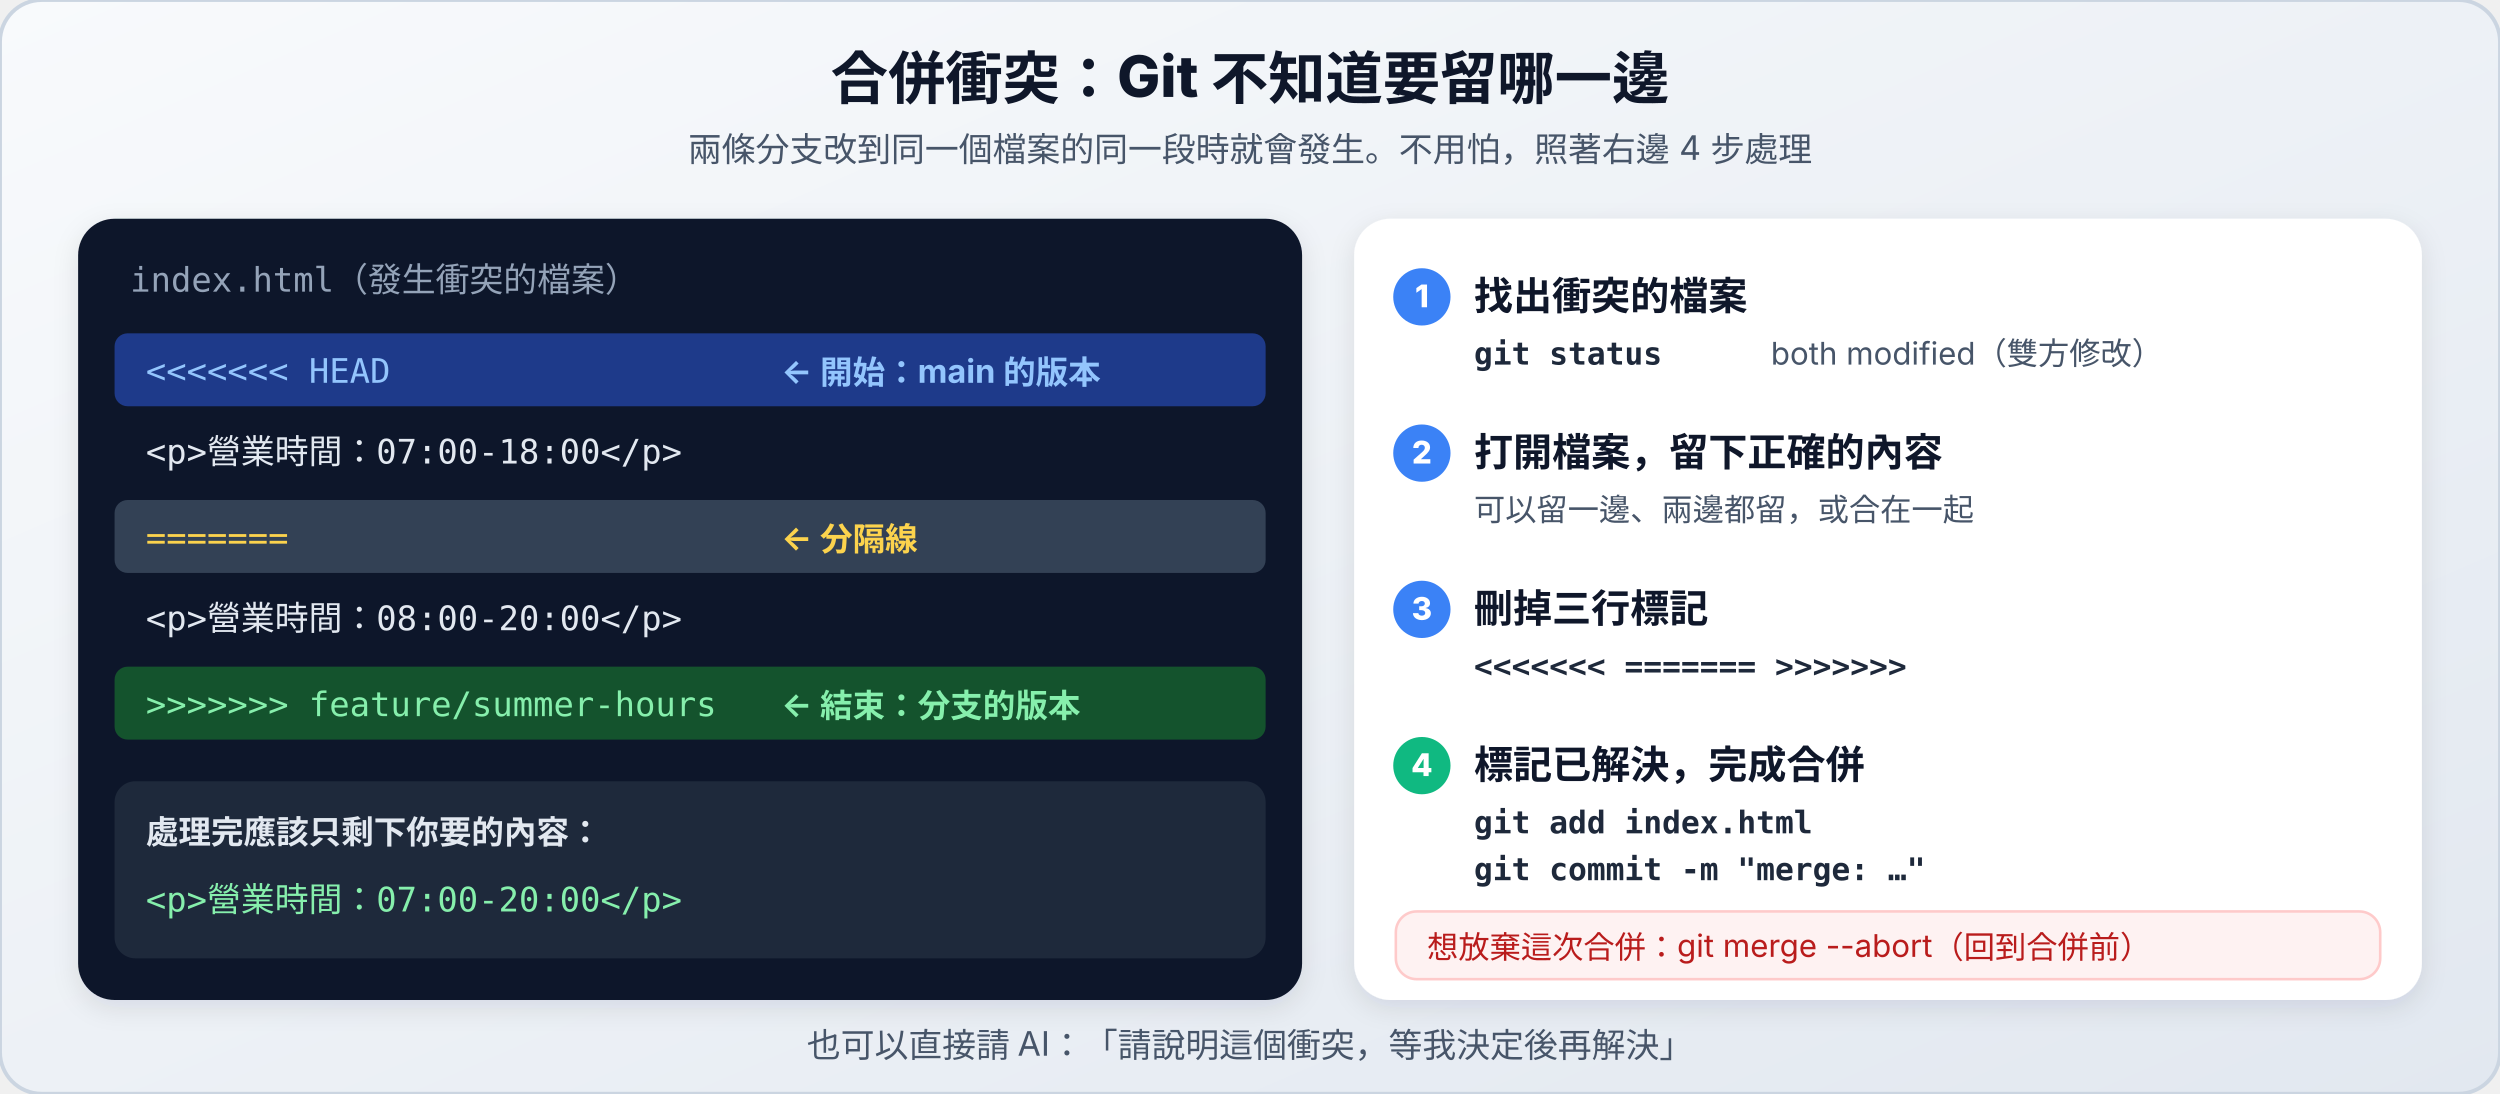
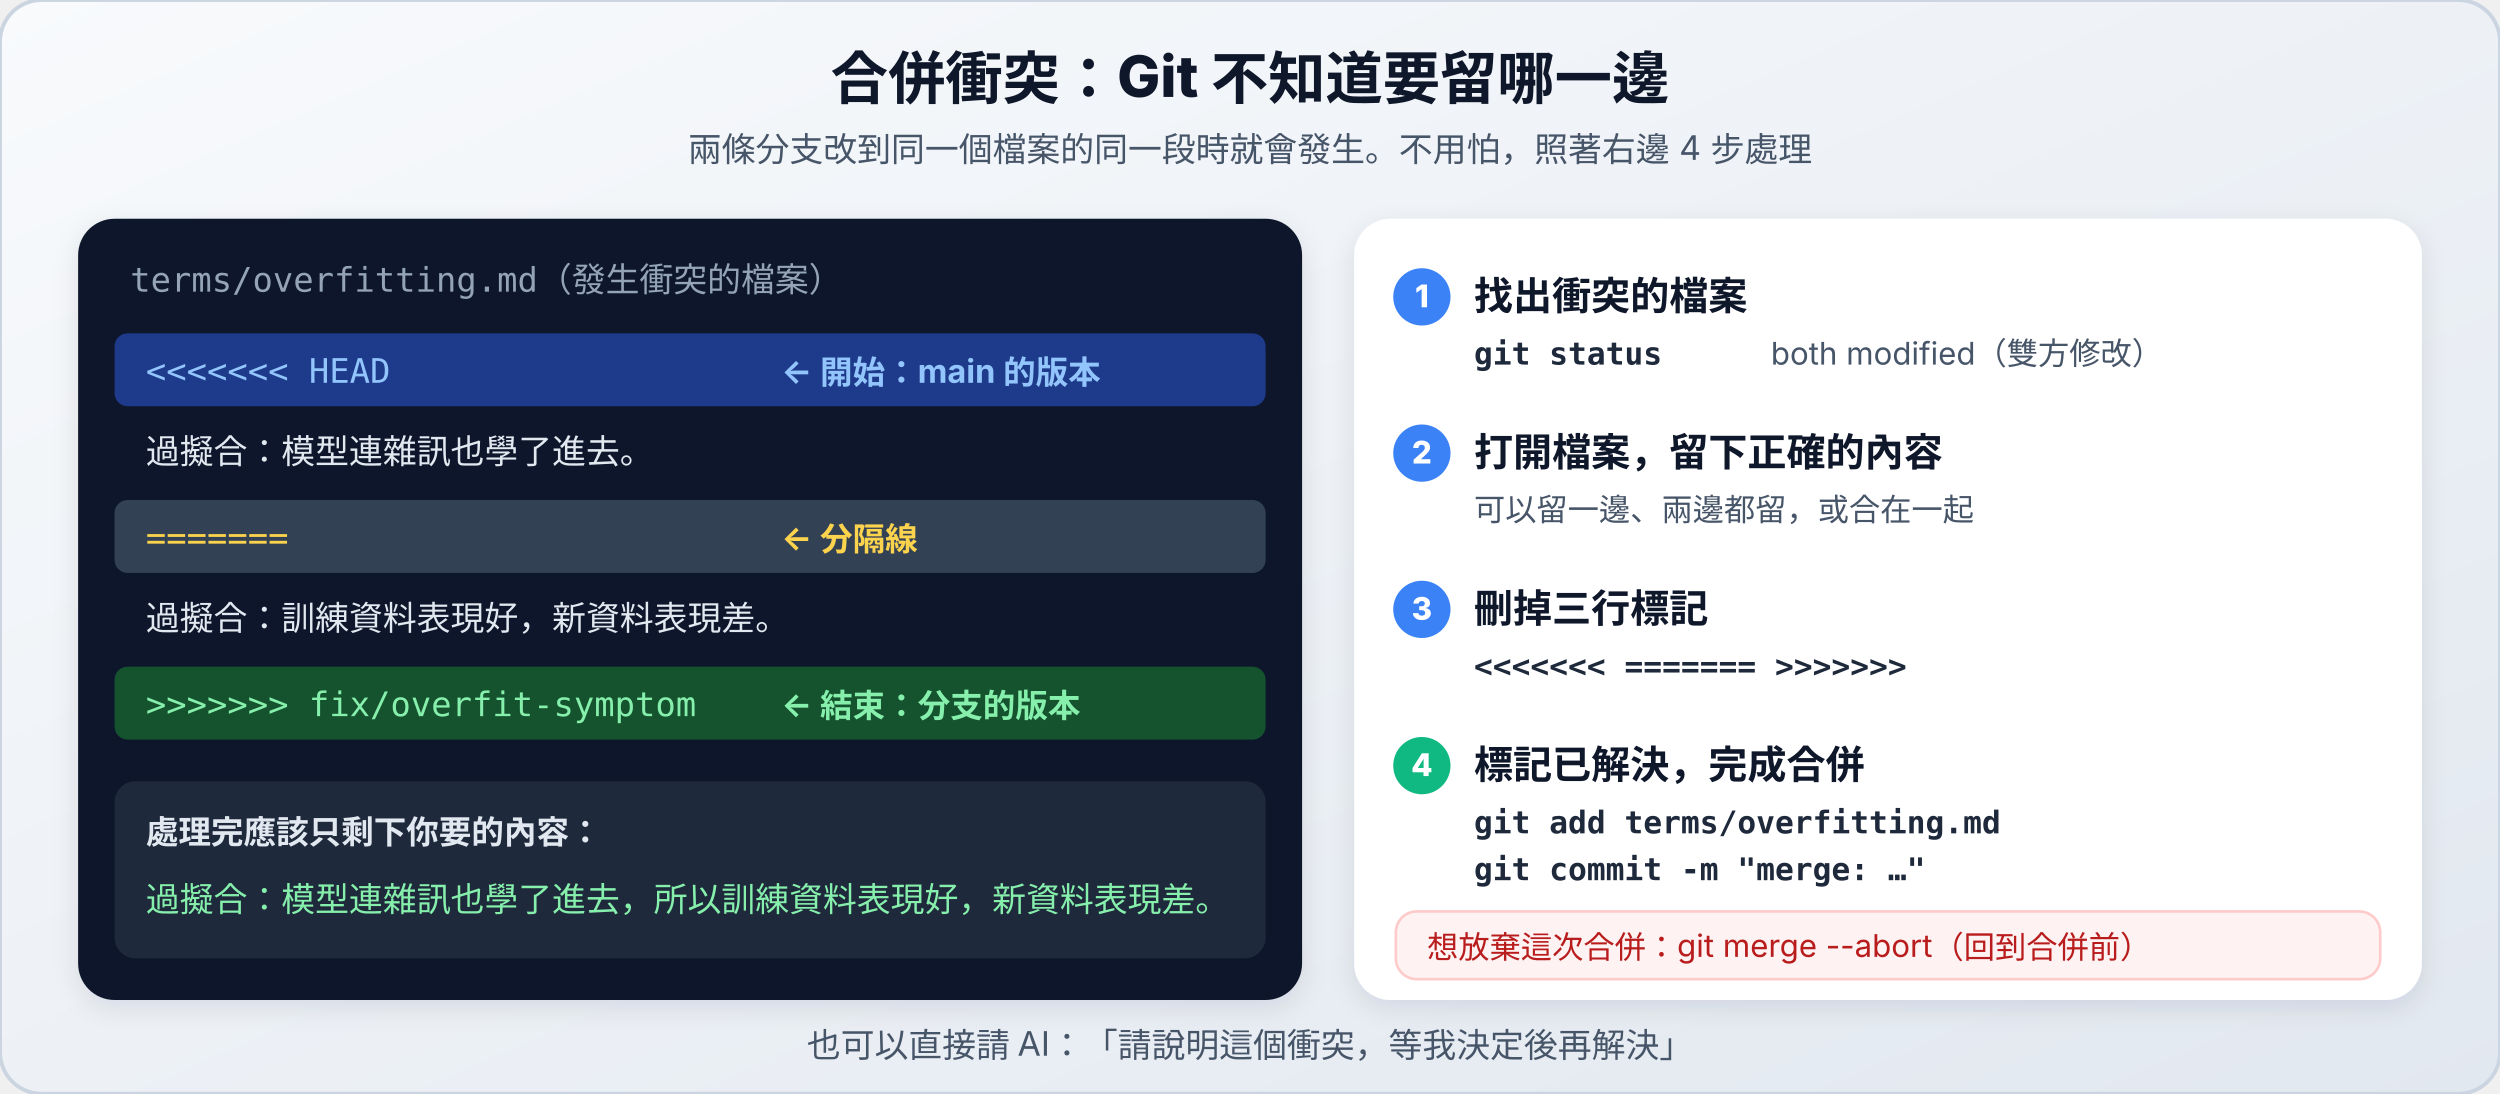
<svg xmlns="http://www.w3.org/2000/svg" viewBox="0 0 960 420" width="100%">
  <defs>
    <linearGradient id="bg" x1="0%" y1="0%" x2="100%" y2="100%">
      <stop offset="0%" stop-color="#f8fafc" />
      <stop offset="100%" stop-color="#e2e8f0" />
    </linearGradient>
    <filter id="shadow" x="-10%" y="-10%" width="120%" height="125%">
      <feDropShadow dx="0" dy="3" stdDeviation="5" flood-color="#0f172a" flood-opacity="0.10" />
    </filter>
  </defs>
  <style>
    text { font-family: -apple-system, BlinkMacSystemFont, "PingFang TC", "Noto Sans TC", "Microsoft JhengHei", sans-serif; }
    .title { font-size: 22px; font-weight: 800; fill: #0f172a; }
    .sub { font-size: 13px; fill: #475569; }
    .mono { font-family: "SF Mono", Menlo, Consolas, monospace; font-size: 13px; fill: #e2e8f0; }
    .h { font-size: 15px; font-weight: 800; fill: #0f172a; }
    .note { font-size: 12.5px; font-weight: 700; }
    .num { font-size: 12px; font-weight: 800; fill: #ffffff; }
    .cmd { font-family: "SF Mono", Menlo, Consolas, monospace; font-size: 12px; font-weight: 700; fill: #1e293b; }
    .txt { font-size: 12px; fill: #475569; }
  </style>
  <rect width="960" height="420" rx="16" fill="url(#bg)" stroke="#cbd5e1" stroke-width="1.5" />
  <text x="480" y="38" class="title" text-anchor="middle">合併衝突：Git 不知道要留哪一邊</text>
  <text x="480" y="62" class="sub" text-anchor="middle">兩條分支改到同一個檔案的同一段時就會發生。不用怕，照著右邊 4 步處理</text>
  <g filter="url(#shadow)">
    <rect x="30" y="84" width="470" height="300" rx="14" fill="#0f172a" />
  </g>
-   <text x="50" y="112" class="mono" style="fill:#94a3b8">index.html（發生衝突的檔案）</text>
+   <text x="50" y="112" class="mono" style="fill:#94a3b8">terms/overfitting.md（發生衝突的檔案）</text>
  <rect x="44" y="128" width="442" height="28" rx="5" fill="#1e3a8a" />
  <text x="56" y="147" class="mono" style="fill:#93c5fd">&lt;&lt;&lt;&lt;&lt;&lt;&lt; HEAD</text>
-   <text x="56" y="178" class="mono">&lt;p&gt;營業時間：07:00-18:00&lt;/p&gt;</text>
+   <text x="56" y="178" class="mono">過擬合：模型連雜訊也學了進去。</text>
  <rect x="44" y="192" width="442" height="28" rx="5" fill="#334155" />
  <text x="56" y="211" class="mono" style="fill:#fcd34d">=======</text>
-   <text x="56" y="242" class="mono">&lt;p&gt;營業時間：08:00-20:00&lt;/p&gt;</text>
+   <text x="56" y="242" class="mono">過擬合：訓練資料表現好，新資料表現差。</text>
  <rect x="44" y="256" width="442" height="28" rx="5" fill="#14532d" />
-   <text x="56" y="275" class="mono" style="fill:#86efac">&gt;&gt;&gt;&gt;&gt;&gt;&gt; feature/summer-hours</text>
+   <text x="56" y="275" class="mono" style="fill:#86efac">&gt;&gt;&gt;&gt;&gt;&gt;&gt; fix/overfit-symptom</text>
  <text x="300" y="147" class="note" style="fill:#93c5fd">← 開始：main 的版本</text>
  <text x="300" y="211" class="note" style="fill:#fcd34d">← 分隔線</text>
  <text x="300" y="275" class="note" style="fill:#86efac">← 結束：分支的版本</text>
  <rect x="44" y="300" width="442" height="68" rx="8" fill="#1e293b" />
  <text x="56" y="324" class="note" style="fill:#e2e8f0">處理完應該只剩下你要的內容：</text>
-   <text x="56" y="350" class="mono" style="fill:#86efac">&lt;p&gt;營業時間：07:00-20:00&lt;/p&gt;</text>
+   <text x="56" y="350" class="mono" style="fill:#86efac">過擬合：模型連雜訊也學了進去，所以訓練資料表現好，新資料表現差。</text>
  <g filter="url(#shadow)">
    <rect x="520" y="84" width="410" height="300" rx="14" fill="#ffffff" />
  </g>
  <circle cx="546" cy="114" r="11" fill="#3b82f6" />
  <text x="546" y="118" class="num" text-anchor="middle">1</text>
  <text x="566" y="119" class="h">找出衝突的檔案</text>
  <text x="566" y="140" class="cmd">git status</text>
  <text x="680" y="140" class="txt">both modified（雙方修改）</text>
  <circle cx="546" cy="174" r="11" fill="#3b82f6" />
  <text x="546" y="178" class="num" text-anchor="middle">2</text>
  <text x="566" y="179" class="h">打開檔案，留下正確的內容</text>
  <text x="566" y="200" class="txt">可以留一邊、兩邊都留，或合在一起</text>
  <circle cx="546" cy="234" r="11" fill="#3b82f6" />
  <text x="546" y="238" class="num" text-anchor="middle">3</text>
  <text x="566" y="239" class="h">刪掉三行標記</text>
  <text x="566" y="260" class="cmd">&lt;&lt;&lt;&lt;&lt;&lt;&lt;  =======  &gt;&gt;&gt;&gt;&gt;&gt;&gt;</text>
  <circle cx="546" cy="294" r="11" fill="#10b981" />
  <text x="546" y="298" class="num" text-anchor="middle">4</text>
  <text x="566" y="299" class="h">標記已解決，完成合併</text>
-   <text x="566" y="320" class="cmd">git add index.html</text>
+   <text x="566" y="320" class="cmd">git add terms/overfitting.md</text>
  <text x="566" y="338" class="cmd">git commit -m "merge: …"</text>
  <rect x="536" y="350" width="378" height="26" rx="8" fill="#fef2f2" stroke="#fecaca" />
  <text x="548" y="368" class="txt" style="fill:#b91c1c">想放棄這次合併：git merge --abort（回到合併前）</text>
  <text x="480" y="406" class="sub" text-anchor="middle">也可以直接請 AI：「請說明這個衝突，等我決定後再解決」</text>
</svg>
